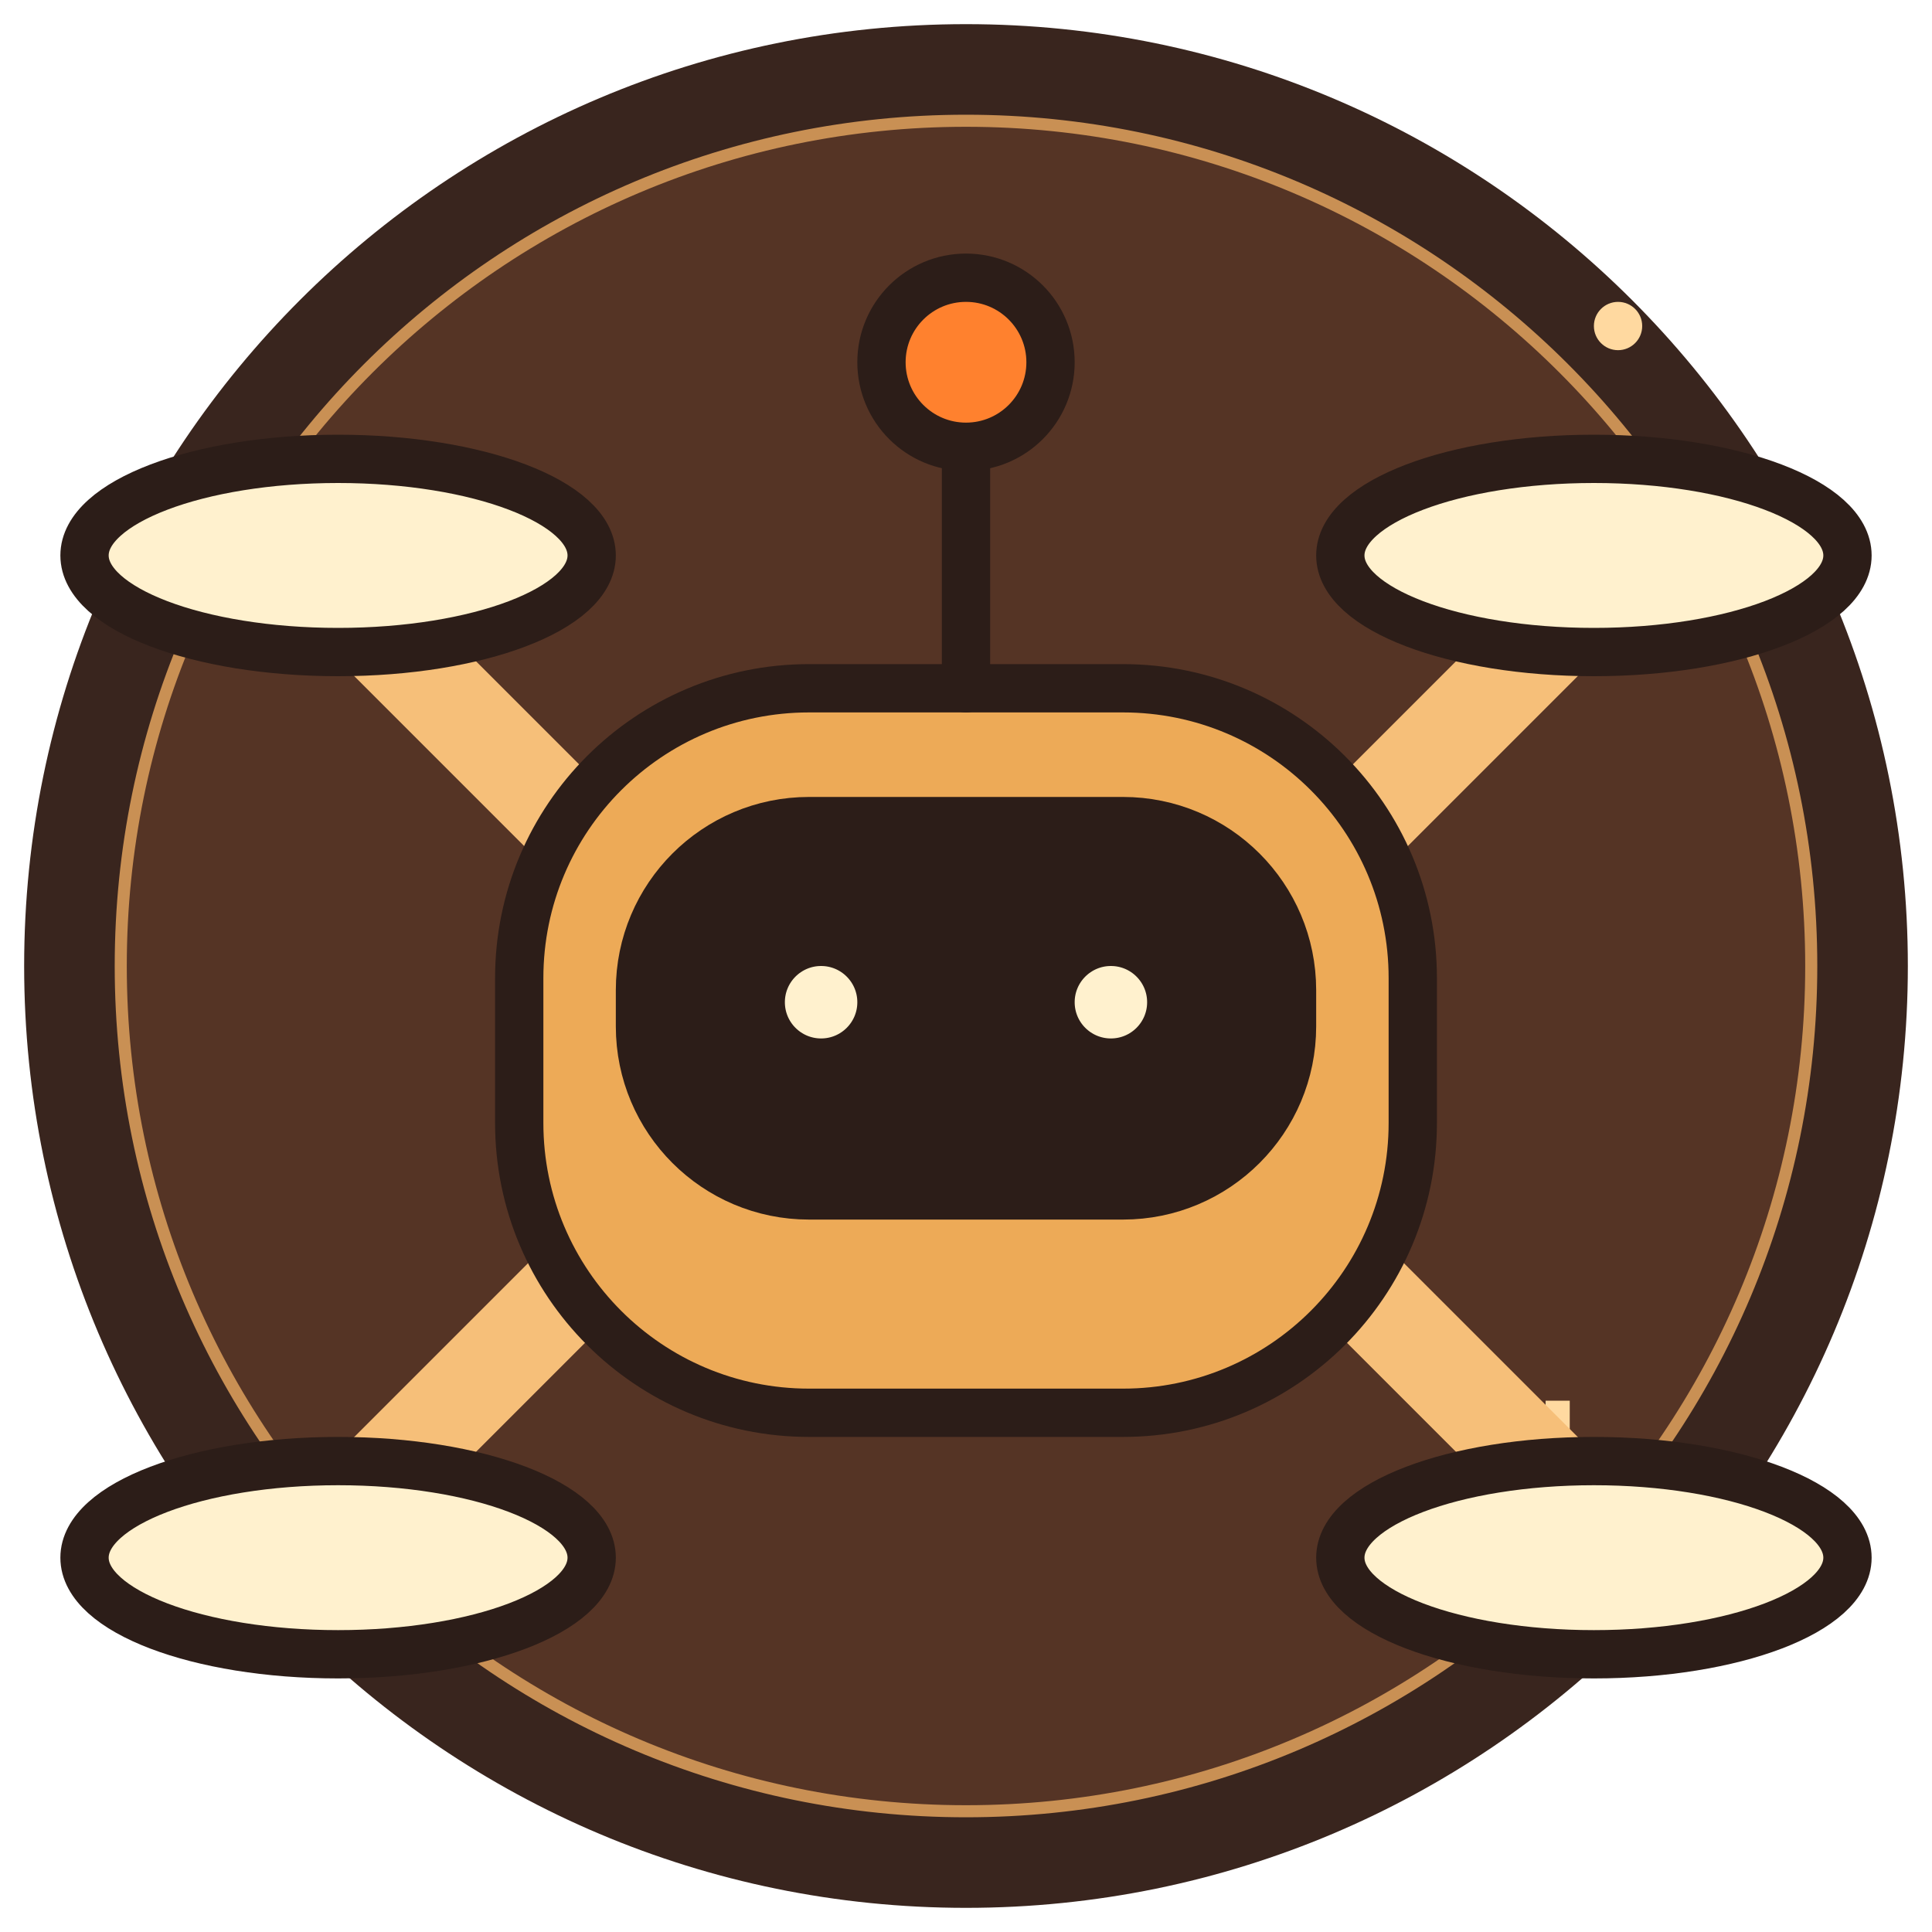
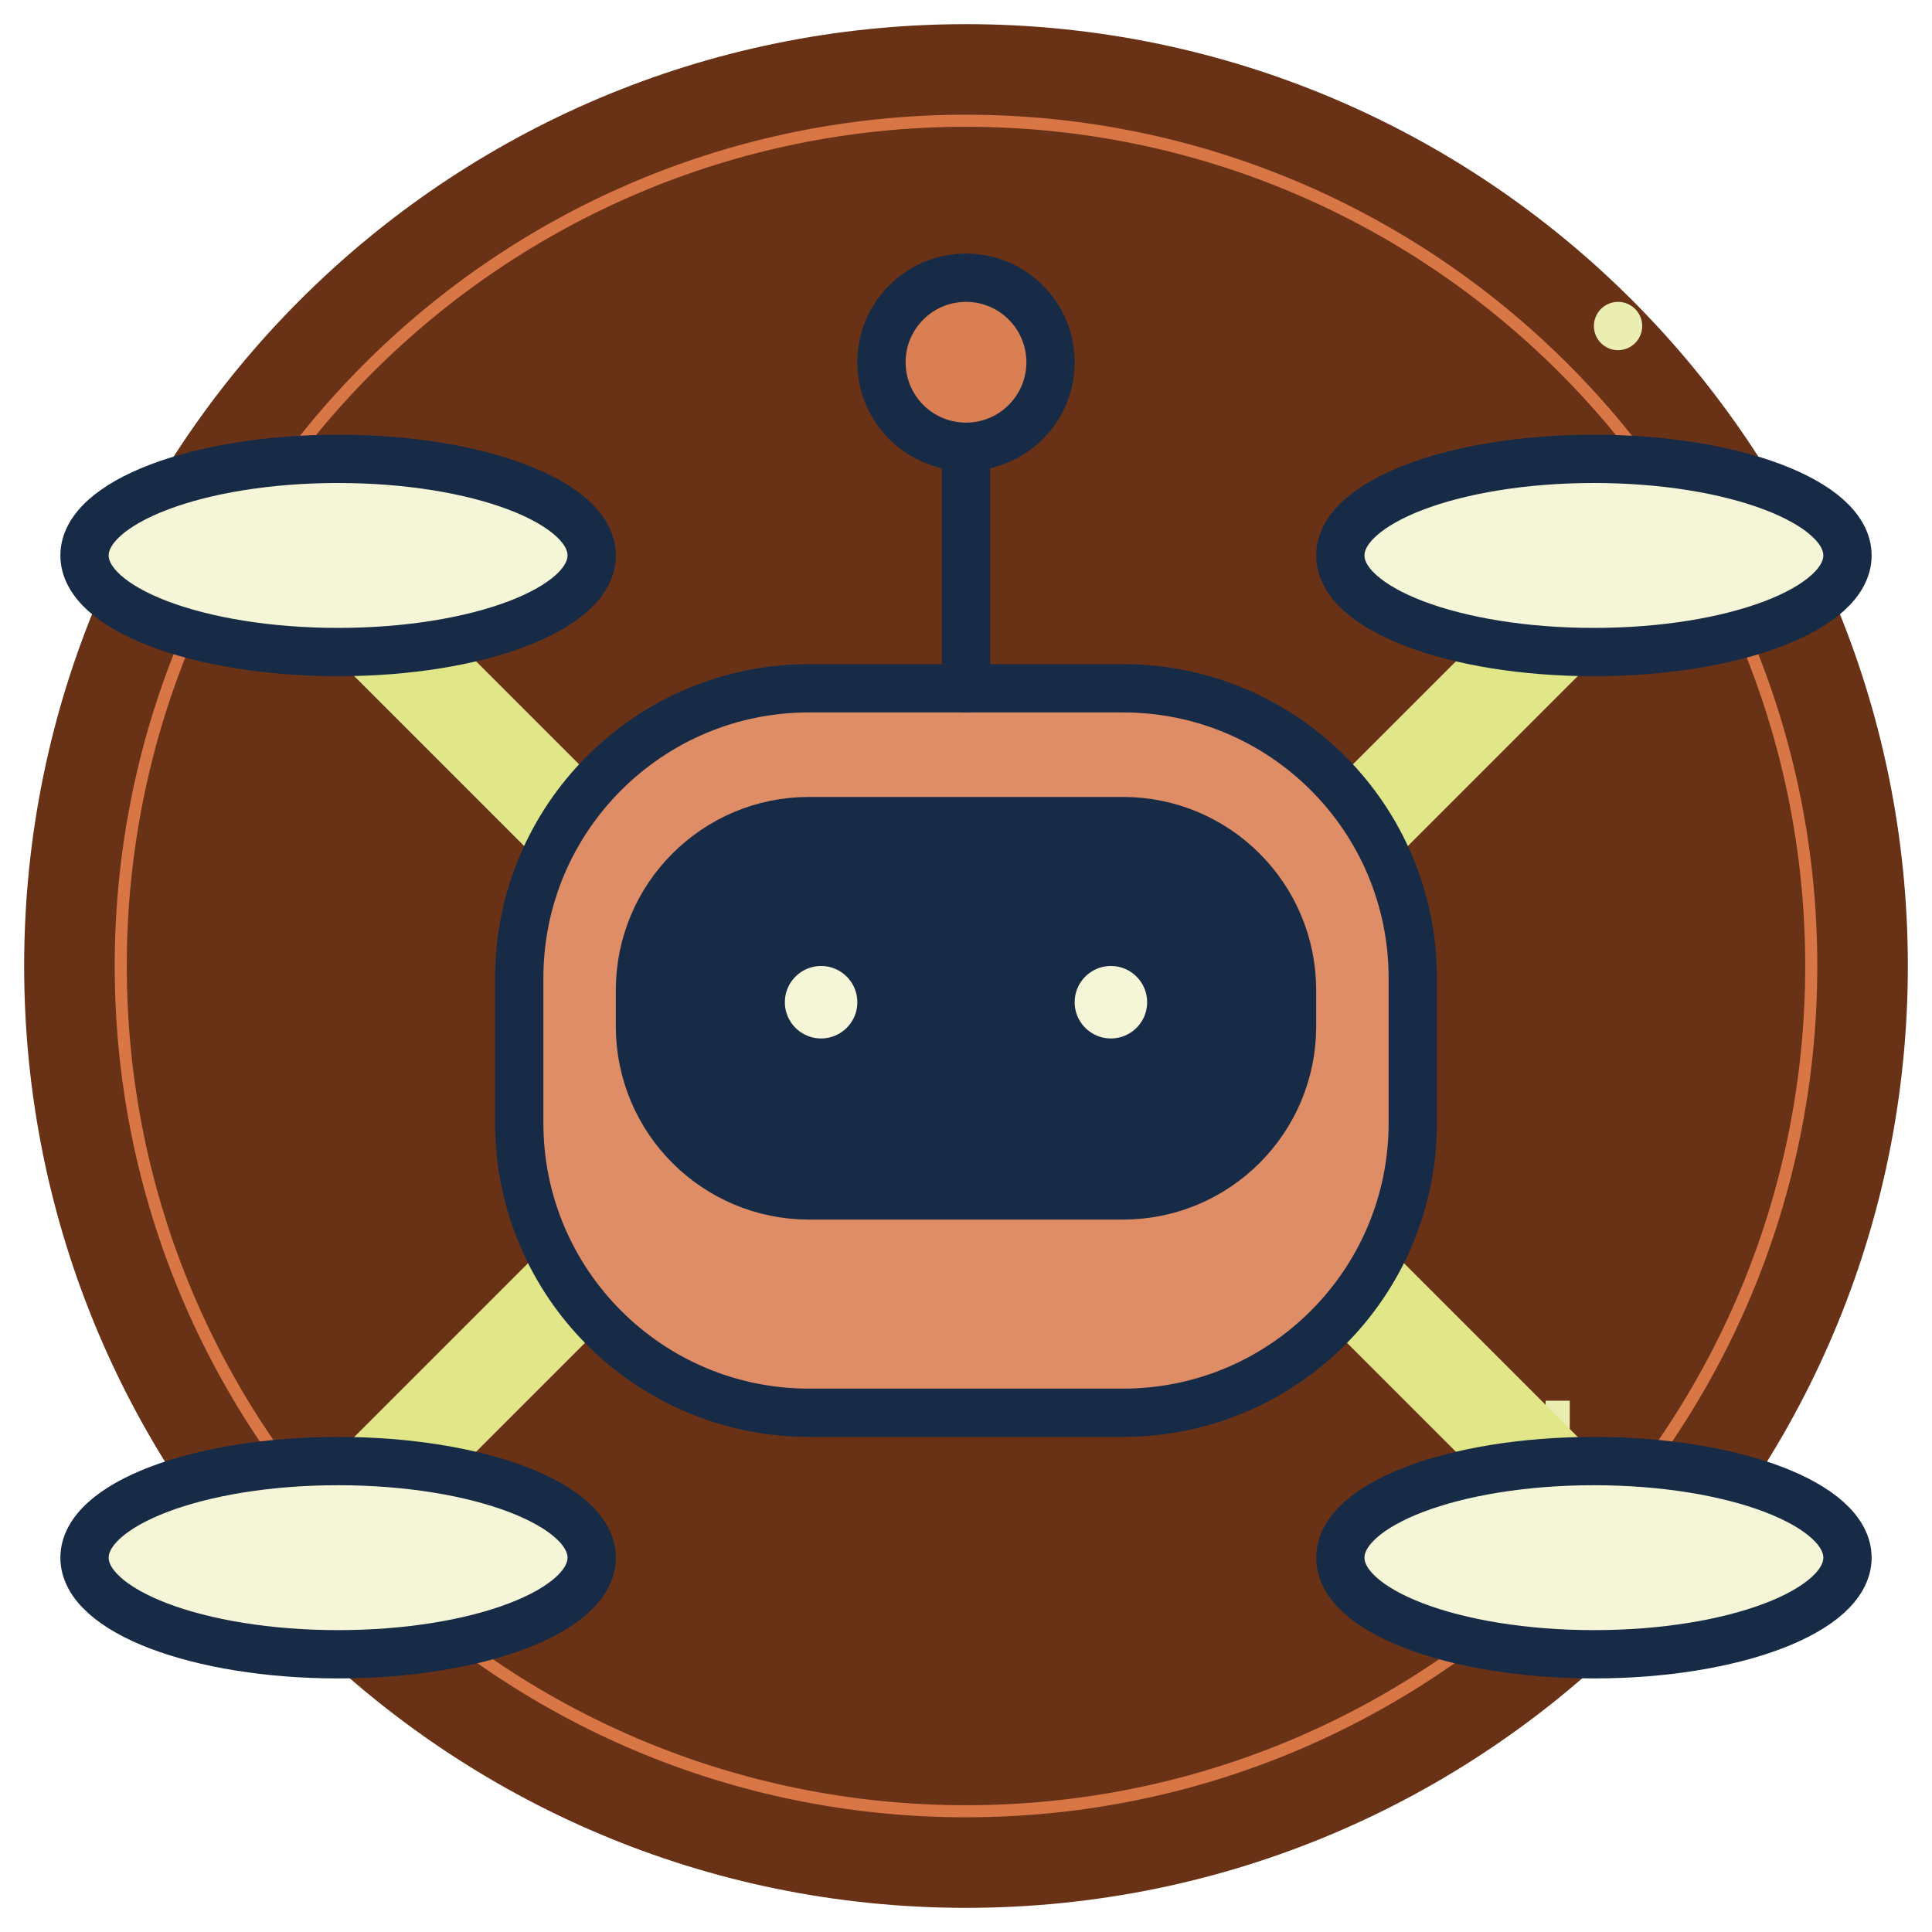
<svg xmlns="http://www.w3.org/2000/svg" width="160" height="160" viewBox="0 0 160 160">
-   <circle cx="80" cy="80" r="78" fill="#39251e" />
-   <circle cx="80" cy="80" r="70" fill="#553425" stroke="#c99054" stroke-width="1" />
-   <g fill="#ffd9a0">
+   <circle cx="80" cy="80" r="78" fill="#693216" />
+   <circle cx="80" cy="80" r="70" fill="#693216" stroke="#d87645" stroke-width="1" />
+   <g fill="#ebeeb1">
    <circle cx="24" cy="41" r="2" />
    <circle cx="134" cy="27" r="2" />
-     <path d="M129 116v10m-5-5h10" stroke="#ffd9a0" stroke-width="2" />
+     <path d="M129 116v10m-5-5h10" stroke="#ebeeb1" stroke-width="2" />
  </g>
-   <g stroke="#2c1d18" stroke-width="4" stroke-linecap="round" stroke-linejoin="round">
-     <path d="M49 70L29 50M111 70L131 50M49 105L29 125M111 105L131 125" fill="none" stroke="#f6bf79" stroke-width="8" />
-     <ellipse cx="28" cy="46" rx="21" ry="8" fill="#fff1ce" />
-     <ellipse cx="132" cy="46" rx="21" ry="8" fill="#fff1ce" />
-     <ellipse cx="28" cy="129" rx="21" ry="8" fill="#fff1ce" />
-     <ellipse cx="132" cy="129" rx="21" ry="8" fill="#fff1ce" />
-     <rect x="43" y="57" width="74" height="60" rx="24" fill="#edaa57" />
-     <rect x="53" y="68" width="54" height="31" rx="14" fill="#2c1d18" />
-     <circle cx="68" cy="83" r="5" fill="#fff1ce" />
-     <circle cx="92" cy="83" r="5" fill="#fff1ce" />
+   <g stroke="#172b46" stroke-width="4" stroke-linecap="round" stroke-linejoin="round">
+     <path d="M49 70L29 50M111 70L131 50M49 105L29 125M111 105L131 125" fill="none" stroke="#e1e689" stroke-width="8" />
+     <ellipse cx="28" cy="46" rx="21" ry="8" fill="#f5f6d7" />
+     <ellipse cx="132" cy="46" rx="21" ry="8" fill="#f5f6d7" />
+     <ellipse cx="28" cy="129" rx="21" ry="8" fill="#f5f6d7" />
+     <ellipse cx="132" cy="129" rx="21" ry="8" fill="#f5f6d7" />
+     <rect x="43" y="57" width="74" height="60" rx="24" fill="#de8d66" />
+     <rect x="53" y="68" width="54" height="31" rx="14" fill="#172b46" />
+     <circle cx="68" cy="83" r="5" fill="#f5f6d7" />
+     <circle cx="92" cy="83" r="5" fill="#f5f6d7" />
    <path d="M80 57V36" />
-     <circle cx="80" cy="30" r="7" fill="#ff812e" />
+     <circle cx="80" cy="30" r="7" fill="#da7f53" />
  </g>
</svg>
